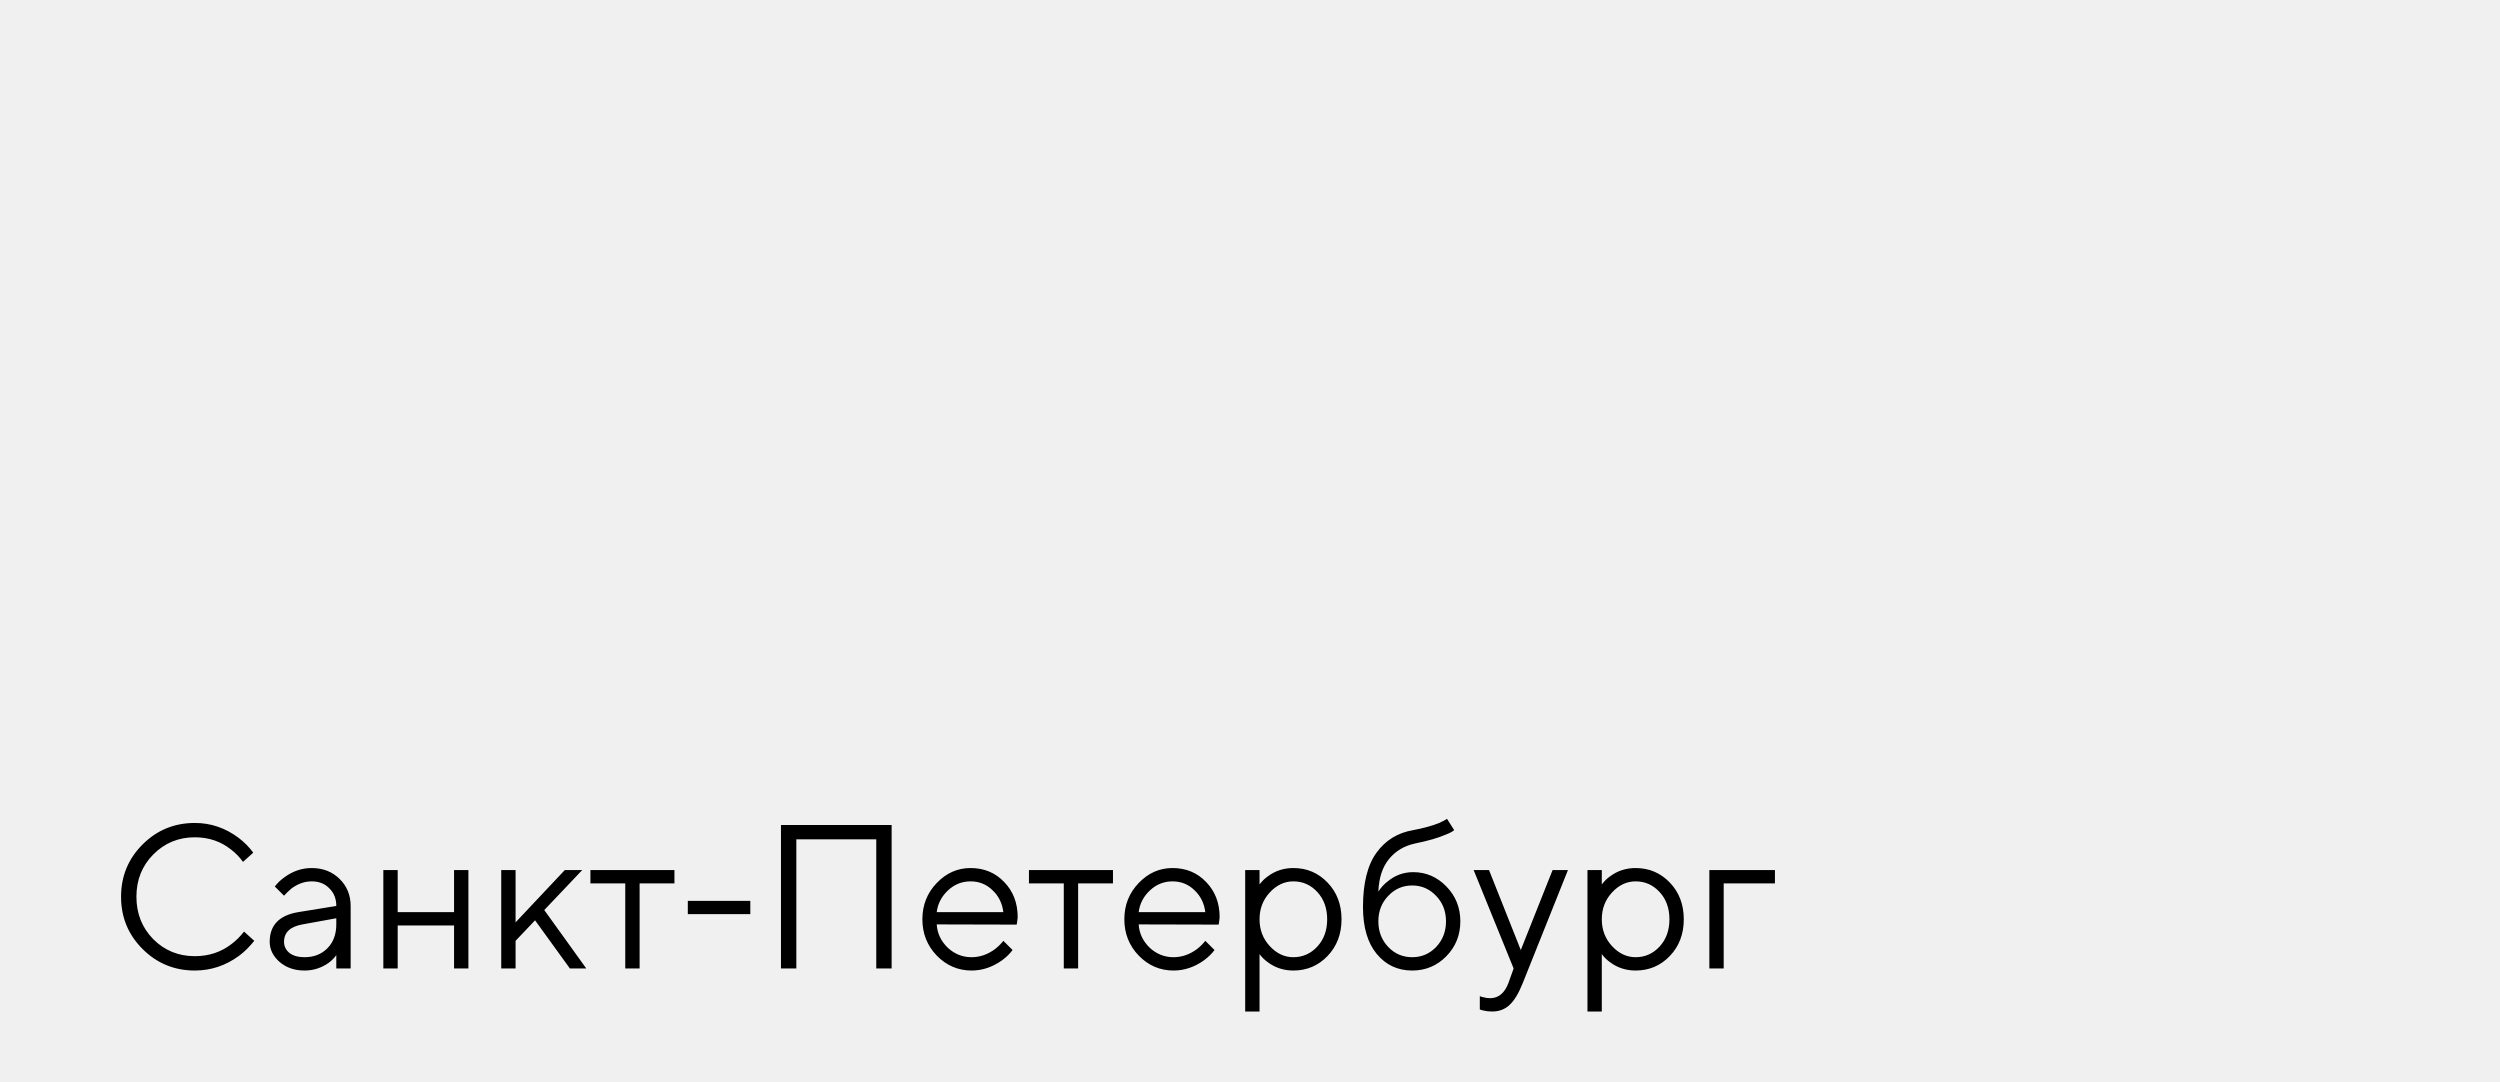
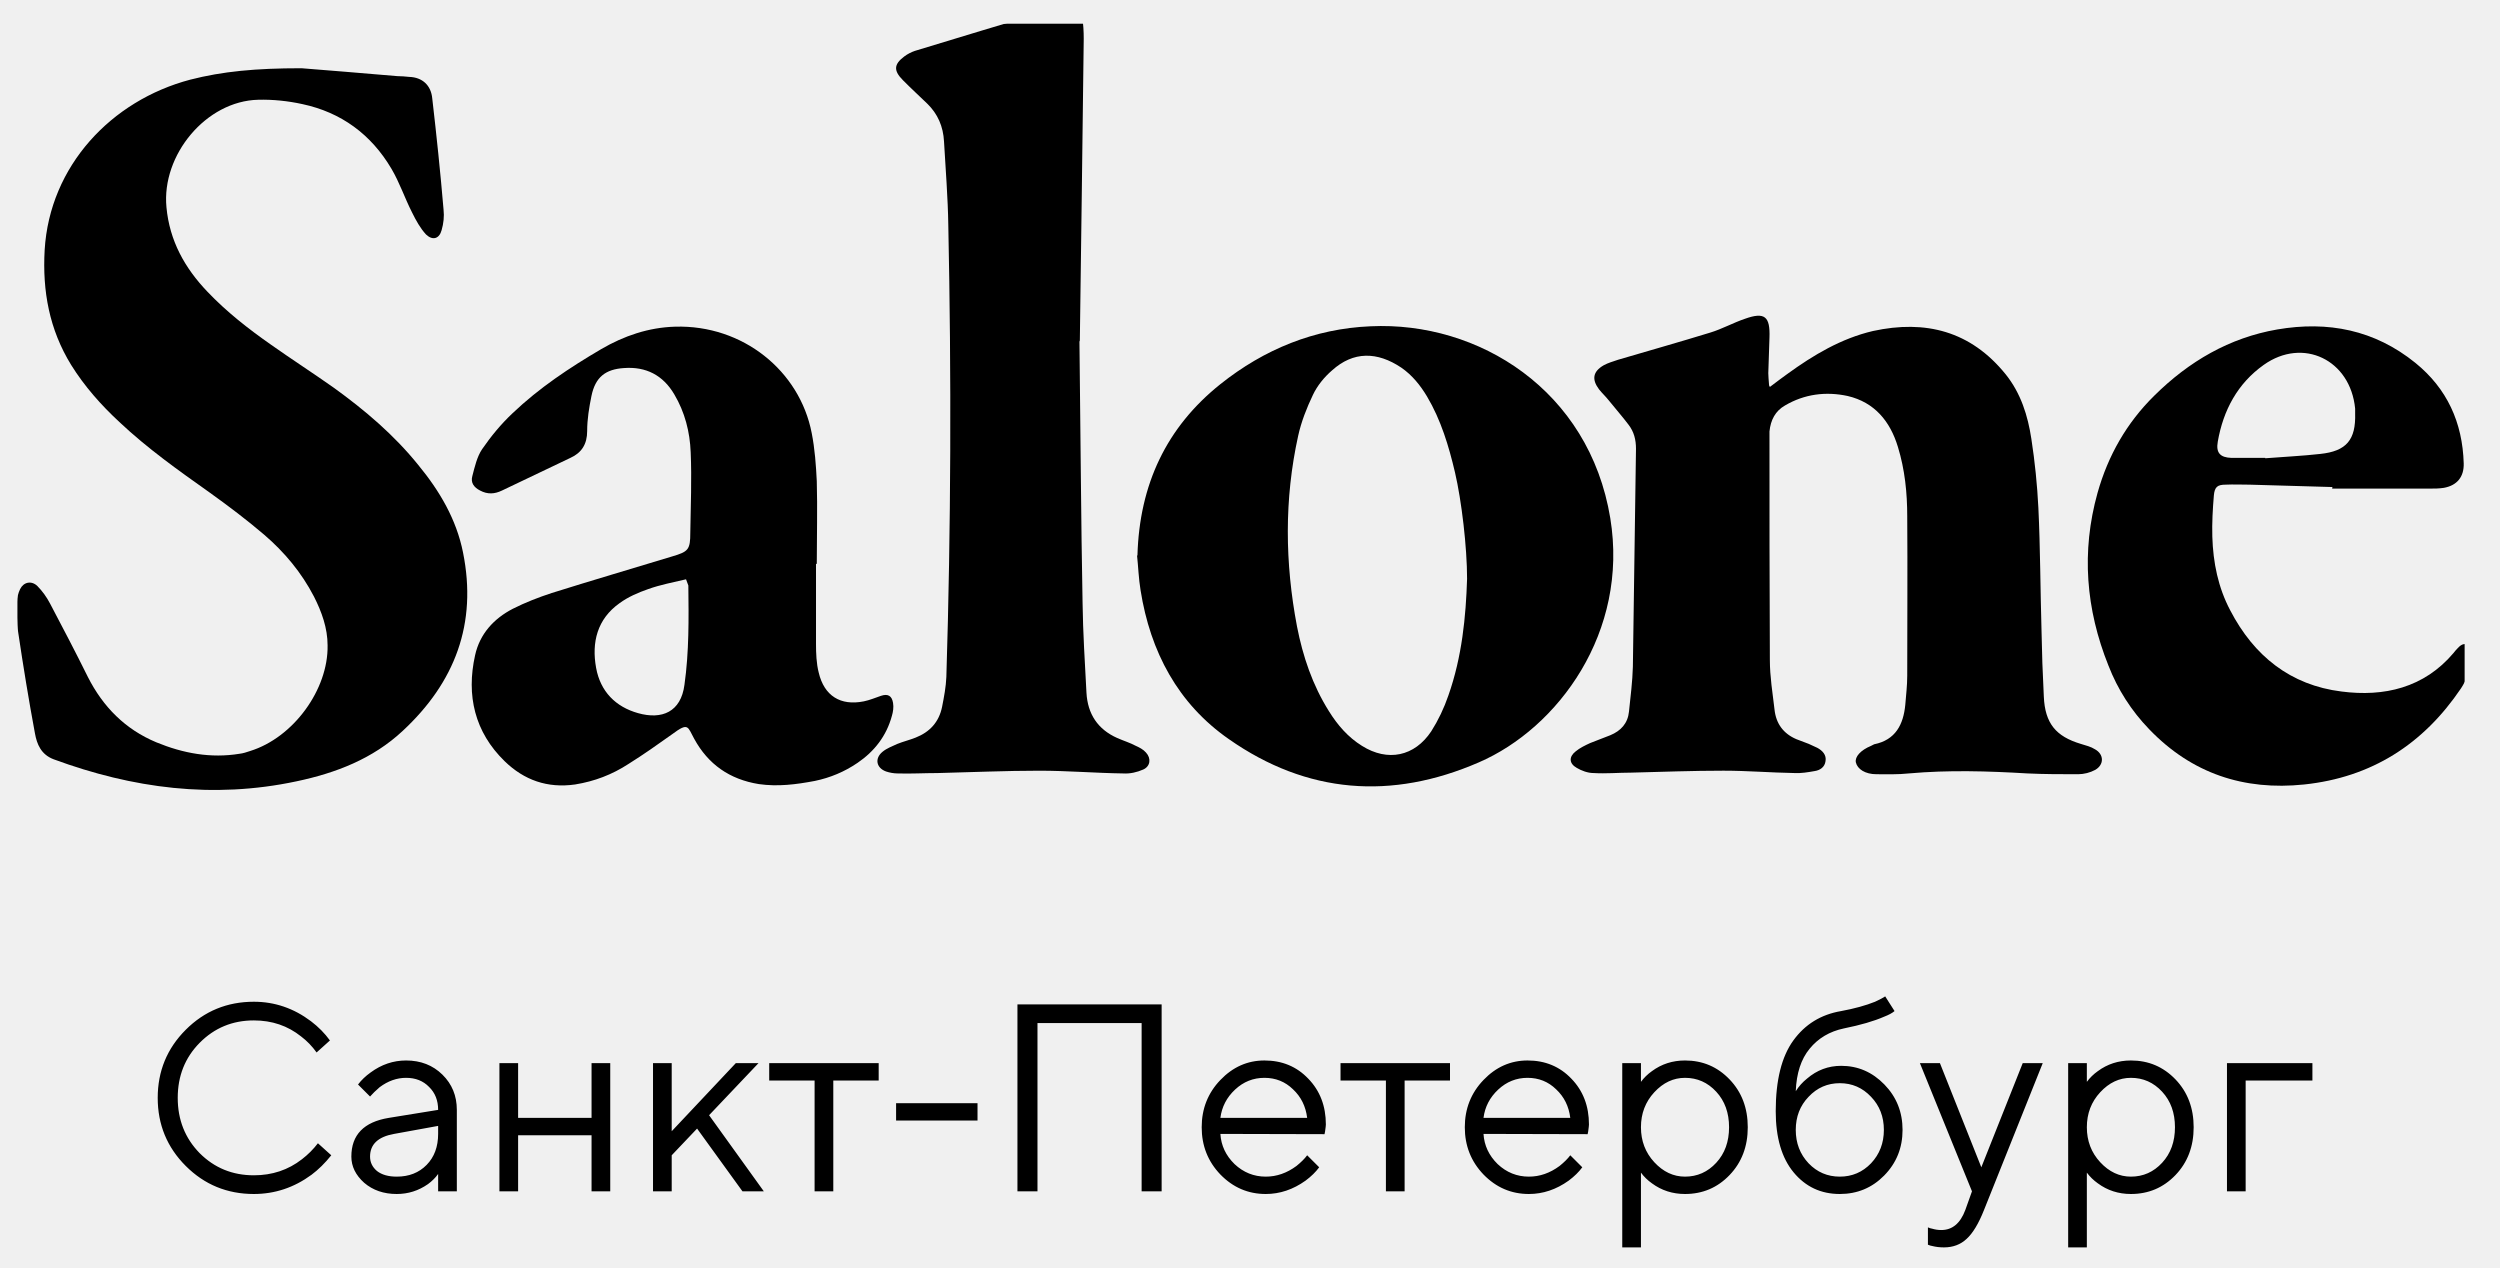
- <svg xmlns="http://www.w3.org/2000/svg" width="185" height="80" viewBox="0 0 185 80" fill="none">
+ <svg xmlns="http://www.w3.org/2000/svg" width="142" height="72" viewBox="0 4 142 72" fill="none">
  <g clip-path="url(#clip0_1112_10573)">
    <mask id="mask0_1112_10573" style="mask-type:luminance" maskUnits="userSpaceOnUse" x="0" y="4" width="141" height="75">
-       <path d="M0.989 4.474H140.535V78.701H0.989V4.474Z" fill="#000" />
+       <path d="M0.989 4.474H140.535V78.701H0.989V4.474Z" fill="white" />
    </mask>
    <g mask="url(#mask0_1112_10573)">
      <path d="M17.126 7.876C18.496 7.988 20.53 8.145 22.564 8.324C22.785 8.324 23.028 8.346 23.249 8.368C23.978 8.391 24.487 8.838 24.553 9.599C24.796 11.703 25.017 13.806 25.194 15.91C25.238 16.29 25.194 16.693 25.084 17.073C24.951 17.566 24.575 17.677 24.199 17.319C23.868 16.961 23.625 16.514 23.404 16.066C22.983 15.238 22.696 14.366 22.232 13.582C21.082 11.635 19.381 10.382 17.17 9.912C16.352 9.733 15.49 9.644 14.672 9.666C11.71 9.733 9.168 12.799 9.455 15.775C9.632 17.677 10.494 19.221 11.777 20.564C12.86 21.705 14.12 22.69 15.402 23.585C16.573 24.413 17.789 25.196 18.96 26.024C20.729 27.3 22.387 28.71 23.757 30.41C24.973 31.887 25.923 33.498 26.299 35.378C27.117 39.429 25.835 42.763 22.873 45.515C21.171 47.104 19.071 47.91 16.838 48.38C12.108 49.387 7.532 48.782 3.045 47.127C2.338 46.858 2.095 46.276 1.984 45.65C1.63 43.748 1.321 41.845 1.034 39.921C0.945 39.361 0.967 38.78 0.967 38.198C0.967 37.952 1.034 37.683 1.144 37.459C1.343 37.056 1.785 36.967 2.117 37.28C2.404 37.571 2.647 37.907 2.846 38.287C3.576 39.675 4.305 41.062 4.99 42.45C5.852 44.15 7.112 45.426 8.881 46.164C10.406 46.791 11.975 47.082 13.611 46.813C13.81 46.791 14.009 46.724 14.208 46.657C16.662 45.896 18.651 43.166 18.607 40.659C18.607 39.675 18.275 38.757 17.833 37.885C17.126 36.52 16.153 35.356 15.004 34.371C14.009 33.521 12.97 32.738 11.909 31.977C10.141 30.724 8.372 29.471 6.781 27.971C5.742 27.009 4.791 25.935 4.04 24.726C2.802 22.712 2.404 20.542 2.537 18.192C2.824 13.426 6.317 9.711 10.804 8.525C12.639 8.055 14.517 7.876 17.104 7.876H17.126Z" fill="#000" />
      <path d="M100.528 25.979C100.948 25.665 101.235 25.442 101.522 25.24C103.003 24.166 104.573 23.226 106.385 22.801C109.37 22.152 111.934 22.801 113.923 25.262C114.785 26.337 115.183 27.612 115.382 28.932C115.581 30.23 115.714 31.528 115.78 32.849C115.89 35.153 115.89 37.458 115.957 39.763C115.979 41.039 116.023 42.292 116.089 43.567C116.156 45.089 116.775 45.828 118.189 46.253C118.477 46.342 118.764 46.409 119.007 46.566C119.516 46.857 119.516 47.439 119.007 47.73C118.72 47.886 118.366 47.976 118.035 47.976C117.084 47.976 116.112 47.976 115.161 47.931C112.906 47.797 110.674 47.73 108.419 47.931C107.8 47.998 107.181 47.976 106.584 47.976C105.943 47.976 105.501 47.685 105.413 47.304C105.347 46.991 105.678 46.611 106.275 46.365L106.452 46.275C107.668 46.029 108.11 45.156 108.22 44.037C108.264 43.478 108.331 42.941 108.331 42.381C108.331 39.36 108.353 36.339 108.331 33.341C108.331 31.998 108.198 30.678 107.8 29.38C107.358 27.925 106.474 26.851 104.949 26.493C103.711 26.225 102.495 26.381 101.39 27.03C100.837 27.344 100.572 27.858 100.506 28.507V28.642C100.506 32.916 100.506 37.212 100.528 41.486C100.528 42.426 100.682 43.366 100.793 44.306C100.881 45.111 101.301 45.671 102.031 45.984C102.274 46.074 102.495 46.163 102.738 46.253L103.225 46.477C103.512 46.633 103.755 46.879 103.689 47.237C103.645 47.573 103.379 47.752 103.07 47.797C102.694 47.864 102.296 47.931 101.92 47.909C100.572 47.886 99.246 47.775 97.897 47.775C96.151 47.775 94.383 47.842 92.636 47.886C91.929 47.886 91.222 47.953 90.514 47.909C90.183 47.909 89.829 47.775 89.564 47.618C89.122 47.372 89.1 46.991 89.498 46.678C89.741 46.477 90.028 46.342 90.315 46.208C90.691 46.051 91.089 45.917 91.465 45.761C92.062 45.514 92.46 45.089 92.526 44.418C92.614 43.567 92.725 42.717 92.747 41.867C92.813 37.749 92.858 33.632 92.924 29.492C92.924 28.977 92.813 28.53 92.504 28.127C92.15 27.657 91.752 27.209 91.376 26.739C91.2 26.516 91.001 26.337 90.824 26.113C90.404 25.553 90.47 25.106 91.089 24.748C91.332 24.613 91.642 24.524 91.907 24.434C93.653 23.92 95.4 23.427 97.146 22.89C97.809 22.689 98.45 22.331 99.113 22.107C100.24 21.704 100.55 21.973 100.506 23.181C100.484 23.853 100.461 24.524 100.439 25.195C100.439 25.374 100.461 25.553 100.484 25.889L100.528 25.979Z" fill="#000" />
      <path d="M64.607 35.556C64.718 31.506 66.265 28.261 69.315 25.822C71.813 23.831 74.665 22.667 77.848 22.533C83.971 22.242 90.27 26.158 91.464 33.431C92.525 39.898 88.502 45.358 83.993 47.305C79.041 49.453 74.245 49.095 69.802 45.985C66.906 43.971 65.337 41.017 64.784 37.526C64.673 36.854 64.651 36.161 64.585 35.556H64.607ZM83.33 36.877C83.33 35.087 83.02 32.446 82.644 30.835C82.291 29.335 81.849 27.859 81.053 26.516C80.677 25.889 80.213 25.308 79.594 24.882C78.224 23.965 76.875 23.942 75.659 25.039C75.217 25.419 74.819 25.912 74.576 26.426C74.223 27.165 73.913 27.948 73.736 28.754C72.941 32.356 72.985 35.982 73.67 39.584C74.001 41.285 74.554 42.919 75.483 44.396C75.969 45.179 76.566 45.873 77.361 46.365C78.82 47.282 80.346 46.969 81.296 45.537C81.694 44.91 82.025 44.217 82.269 43.501C83.042 41.308 83.263 39.025 83.33 36.877Z" fill="#000" />
      <path d="M61.313 23.406C61.379 28.822 61.401 33.543 61.49 38.243C61.512 39.943 61.622 41.644 61.711 43.345C61.777 44.553 62.352 45.426 63.457 45.918C63.811 46.075 64.187 46.187 64.518 46.366C64.717 46.455 64.938 46.567 65.093 46.746C65.402 47.082 65.336 47.529 64.938 47.708C64.584 47.865 64.187 47.955 63.811 47.932C62.219 47.91 60.628 47.776 59.036 47.776C57.113 47.776 55.168 47.865 53.245 47.91C52.493 47.91 51.742 47.955 50.99 47.932C50.769 47.932 50.526 47.887 50.327 47.82C49.774 47.619 49.664 47.082 50.128 46.701C50.371 46.5 50.681 46.388 50.968 46.254C51.3 46.12 51.675 46.03 52.007 45.896C52.803 45.583 53.333 45.023 53.51 44.15C53.62 43.591 53.731 43.009 53.753 42.45C54.018 33.901 54.041 25.353 53.864 16.805C53.842 15.216 53.709 13.627 53.62 12.038C53.576 11.188 53.267 10.472 52.67 9.89C52.206 9.442 51.742 9.017 51.278 8.547C50.747 8.01 50.769 7.652 51.366 7.205C51.543 7.07 51.764 6.959 51.963 6.891C54.461 6.131 56.958 5.37 59.478 4.631C59.898 4.497 60.318 4.452 60.76 4.407C61.224 4.363 61.379 4.475 61.468 4.967C61.534 5.37 61.556 5.795 61.556 6.198C61.49 12.15 61.401 18.08 61.335 23.339L61.313 23.406Z" fill="#000" />
      <path d="M46.349 36.004C46.349 37.526 46.349 39.048 46.349 40.569C46.349 41.106 46.371 41.688 46.503 42.203C46.813 43.523 47.741 44.105 49.067 43.836C49.399 43.769 49.708 43.635 50.04 43.523C50.438 43.389 50.659 43.523 50.725 43.926C50.769 44.172 50.725 44.441 50.659 44.664C50.349 45.806 49.664 46.678 48.714 47.327C47.962 47.842 47.144 48.178 46.282 48.357C45.221 48.558 44.182 48.692 43.099 48.536C41.441 48.267 40.225 47.417 39.43 45.962C39.054 45.291 39.12 45 38.192 45.694C37.374 46.276 36.556 46.857 35.694 47.395C34.766 47.999 33.771 48.379 32.666 48.558C31.096 48.782 29.77 48.312 28.665 47.238C26.963 45.582 26.476 43.501 26.985 41.218C27.25 40.01 28.046 39.137 29.129 38.578C29.836 38.22 30.588 37.929 31.339 37.683C33.616 36.967 35.915 36.295 38.192 35.601C39.098 35.333 39.209 35.221 39.209 34.259C39.231 32.737 39.297 31.215 39.231 29.694C39.187 28.53 38.899 27.411 38.302 26.404C37.661 25.308 36.689 24.815 35.451 24.905C34.39 24.972 33.815 25.42 33.594 26.494C33.462 27.143 33.351 27.814 33.351 28.485C33.351 29.224 33.041 29.716 32.4 30.007C31.096 30.634 29.814 31.238 28.51 31.864C28.09 32.066 27.692 32.088 27.272 31.864C26.919 31.685 26.72 31.417 26.83 31.036C26.963 30.522 27.095 29.94 27.383 29.515C27.891 28.776 28.466 28.082 29.107 27.478C30.632 26.024 32.356 24.883 34.147 23.831C35.451 23.07 36.843 22.6 38.347 22.555C42.193 22.443 45.42 25.061 46.105 28.597C46.282 29.492 46.349 30.432 46.393 31.327C46.437 32.894 46.393 34.46 46.393 36.027H46.326L46.349 36.004ZM38.988 36.899C38.236 37.078 37.507 37.213 36.821 37.459C36.247 37.66 35.672 37.906 35.186 38.264C33.926 39.16 33.594 40.48 33.859 41.934C34.102 43.277 34.965 44.15 36.247 44.508C37.595 44.888 38.678 44.441 38.877 42.897C39.142 41.017 39.12 39.137 39.098 37.257L38.965 36.899H38.988Z" fill="#000" />
      <path d="M132.49 31.664C130.921 31.619 129.351 31.574 127.782 31.529C127.318 31.529 126.875 31.507 126.411 31.529C125.947 31.529 125.792 31.664 125.748 32.134C125.682 32.917 125.638 33.7 125.66 34.483C125.704 35.96 125.991 37.37 126.677 38.668C128.025 41.264 130.103 42.92 132.998 43.278C135.408 43.591 137.685 43.076 139.365 41.085L139.453 40.973C139.652 40.772 139.829 40.481 140.182 40.615C140.426 40.704 140.602 41.107 140.47 41.532C140.293 42.069 140.094 42.629 139.785 43.099C137.64 46.276 134.701 48.156 130.876 48.559C127.45 48.917 124.488 47.932 122.079 45.426C121.062 44.374 120.288 43.166 119.758 41.801C118.476 38.601 118.21 35.334 119.139 32C119.736 29.874 120.797 28.016 122.366 26.472C124.333 24.525 126.632 23.183 129.351 22.713C132.225 22.22 134.877 22.735 137.198 24.615C138.989 26.069 139.873 27.994 139.939 30.321C139.961 31.082 139.564 31.574 138.812 31.709C138.547 31.753 138.259 31.753 137.994 31.753H132.468V31.709L132.49 31.664ZM128.666 30.03C129.793 29.941 130.788 29.896 131.783 29.784C133.286 29.627 133.816 28.979 133.772 27.479V27.211C133.507 24.436 130.81 23.138 128.578 24.727C127.097 25.779 126.279 27.3 125.969 29.09C125.859 29.717 126.102 29.985 126.743 30.008C127.428 30.008 128.113 30.008 128.666 30.008V30.03Z" fill="#000" />
    </g>
  </g>
  <path d="M18.058 68.937L18.816 69.62C18.462 70.064 18.088 70.433 17.694 70.727C16.703 71.455 15.611 71.819 14.418 71.819C12.901 71.819 11.612 71.288 10.55 70.226C9.488 69.165 8.958 67.875 8.958 66.359C8.958 64.842 9.488 63.553 10.55 62.491C11.612 61.429 12.901 60.899 14.418 60.899C15.601 60.899 16.683 61.268 17.663 62.006C18.088 62.329 18.447 62.693 18.74 63.098L17.982 63.78C17.729 63.426 17.436 63.123 17.102 62.87C16.344 62.264 15.449 61.96 14.418 61.96C13.204 61.96 12.178 62.385 11.339 63.234C10.51 64.073 10.095 65.115 10.095 66.359C10.095 67.602 10.51 68.649 11.339 69.498C12.178 70.337 13.204 70.757 14.418 70.757C15.459 70.757 16.369 70.454 17.148 69.847C17.491 69.584 17.795 69.281 18.058 68.937ZM24.886 71.667V70.681C24.735 70.894 24.542 71.086 24.31 71.257C23.774 71.632 23.183 71.819 22.535 71.819C21.797 71.819 21.18 71.606 20.685 71.182C20.2 70.747 19.957 70.251 19.957 69.695C19.957 68.462 20.665 67.729 22.08 67.496L24.886 67.041C24.886 66.505 24.714 66.07 24.37 65.737C24.037 65.393 23.602 65.221 23.066 65.221C22.54 65.221 22.04 65.398 21.565 65.752C21.342 65.944 21.16 66.121 21.019 66.283L20.336 65.6C20.528 65.347 20.766 65.12 21.049 64.918C21.666 64.463 22.338 64.235 23.066 64.235C23.895 64.235 24.583 64.503 25.129 65.039C25.675 65.575 25.948 66.242 25.948 67.041V71.667H24.886ZM24.886 68.406V67.951L22.384 68.406C21.474 68.568 21.019 68.998 21.019 69.695C21.019 70.019 21.15 70.292 21.413 70.514C21.686 70.727 22.06 70.833 22.535 70.833C23.233 70.833 23.799 70.61 24.234 70.165C24.669 69.721 24.886 69.134 24.886 68.406ZM28.367 71.667V64.387H29.429V67.496H33.6V64.387H34.662V71.667H33.6V68.482H29.429V71.667H28.367ZM37.091 71.667V64.387H38.153V68.254L41.793 64.387H43.082L40.276 67.344L43.385 71.667H42.172L39.594 68.103L38.153 69.62V71.667H37.091ZM46.269 71.667V65.373H43.691V64.387H49.909V65.373H47.331V71.667H46.269ZM50.898 67.648V66.662H55.523V67.648H50.898ZM57.791 71.667V61.05H65.981V71.667H64.844V62.112H58.929V71.667H57.791ZM74.247 69.62L74.93 70.302C74.737 70.565 74.48 70.818 74.156 71.06C73.448 71.566 72.695 71.819 71.896 71.819C70.895 71.819 70.036 71.45 69.318 70.712C68.61 69.973 68.256 69.079 68.256 68.027C68.256 66.975 68.61 66.081 69.318 65.343C70.026 64.604 70.86 64.235 71.82 64.235C72.822 64.235 73.651 64.579 74.308 65.267C74.975 65.954 75.309 66.824 75.309 67.875C75.309 67.926 75.294 68.057 75.263 68.27L75.233 68.421L69.318 68.406C69.358 69.063 69.626 69.635 70.122 70.12C70.627 70.595 71.219 70.833 71.896 70.833C72.513 70.833 73.094 70.631 73.641 70.226C73.903 70.014 74.106 69.812 74.247 69.62ZM69.318 67.496H74.247C74.166 66.839 73.898 66.298 73.443 65.873C72.998 65.439 72.457 65.221 71.82 65.221C71.183 65.221 70.627 65.444 70.152 65.888C69.677 66.333 69.399 66.869 69.318 67.496ZM78.72 71.667V65.373H76.142V64.387H82.36V65.373H79.782V71.667H78.72ZM89.192 69.62L89.874 70.302C89.682 70.565 89.424 70.818 89.101 71.06C88.393 71.566 87.64 71.819 86.841 71.819C85.84 71.819 84.98 71.45 84.263 70.712C83.555 69.973 83.201 69.079 83.201 68.027C83.201 66.975 83.555 66.081 84.263 65.343C84.97 64.604 85.804 64.235 86.765 64.235C87.766 64.235 88.595 64.579 89.252 65.267C89.92 65.954 90.253 66.824 90.253 67.875C90.253 67.926 90.238 68.057 90.208 68.27L90.177 68.421L84.263 68.406C84.303 69.063 84.571 69.635 85.066 70.12C85.572 70.595 86.163 70.833 86.841 70.833C87.458 70.833 88.039 70.631 88.585 70.226C88.848 70.014 89.05 69.812 89.192 69.62ZM84.263 67.496H89.192C89.111 66.839 88.843 66.298 88.388 65.873C87.943 65.439 87.402 65.221 86.765 65.221C86.128 65.221 85.572 65.444 85.097 65.888C84.621 66.333 84.343 66.869 84.263 67.496ZM92.144 74.852V64.387H93.206V65.449C93.378 65.216 93.585 65.014 93.828 64.842C94.374 64.438 95.001 64.235 95.709 64.235C96.71 64.235 97.554 64.594 98.241 65.312C98.929 66.03 99.273 66.935 99.273 68.027C99.273 69.119 98.929 70.024 98.241 70.742C97.554 71.46 96.71 71.819 95.709 71.819C95.001 71.819 94.374 71.616 93.828 71.212C93.585 71.04 93.378 70.838 93.206 70.605V74.852H92.144ZM95.709 70.833C96.406 70.833 96.998 70.57 97.483 70.044C97.968 69.518 98.211 68.846 98.211 68.027C98.211 67.208 97.968 66.536 97.483 66.01C96.998 65.484 96.406 65.221 95.709 65.221C95.051 65.221 94.47 65.494 93.964 66.04C93.459 66.586 93.206 67.248 93.206 68.027C93.206 68.805 93.459 69.468 93.964 70.014C94.47 70.56 95.051 70.833 95.709 70.833ZM107.079 60.595L107.61 61.429C107.479 61.541 107.282 61.647 107.019 61.748C106.442 62.001 105.679 62.223 104.729 62.415C103.92 62.587 103.273 62.971 102.787 63.568C102.302 64.154 102.039 64.958 101.999 65.98C102.171 65.707 102.383 65.469 102.636 65.267C103.202 64.781 103.849 64.539 104.577 64.539C105.527 64.539 106.346 64.892 107.034 65.6C107.722 66.308 108.065 67.168 108.065 68.179C108.065 69.2 107.716 70.064 107.019 70.772C106.331 71.47 105.492 71.819 104.501 71.819C103.429 71.819 102.555 71.409 101.877 70.59C101.2 69.771 100.861 68.613 100.861 67.117C100.861 65.358 101.195 64.018 101.862 63.098C102.529 62.178 103.434 61.622 104.577 61.429C105.335 61.288 105.977 61.111 106.503 60.899C106.786 60.767 106.978 60.666 107.079 60.595ZM102.727 70.075C103.212 70.58 103.803 70.833 104.501 70.833C105.199 70.833 105.79 70.58 106.276 70.075C106.761 69.559 107.004 68.927 107.004 68.179C107.004 67.43 106.761 66.803 106.276 66.298C105.79 65.782 105.199 65.525 104.501 65.525C103.803 65.525 103.212 65.782 102.727 66.298C102.241 66.803 101.999 67.43 101.999 68.179C101.999 68.927 102.241 69.559 102.727 70.075ZM109.506 74.7V73.715C109.597 73.755 109.677 73.78 109.748 73.79C109.92 73.841 110.092 73.866 110.264 73.866C110.891 73.866 111.346 73.487 111.629 72.729L112.008 71.667L109.051 64.387H110.188L112.539 70.302L114.89 64.387H116.027L112.691 72.729C112.387 73.497 112.059 74.043 111.705 74.367C111.361 74.69 110.931 74.852 110.416 74.852C110.183 74.852 109.966 74.827 109.763 74.776C109.693 74.766 109.607 74.741 109.506 74.7ZM117.472 74.852V64.387H118.533V65.449C118.705 65.216 118.912 65.014 119.155 64.842C119.701 64.438 120.328 64.235 121.036 64.235C122.037 64.235 122.881 64.594 123.569 65.312C124.256 66.03 124.6 66.935 124.6 68.027C124.6 69.119 124.256 70.024 123.569 70.742C122.881 71.46 122.037 71.819 121.036 71.819C120.328 71.819 119.701 71.616 119.155 71.212C118.912 71.04 118.705 70.838 118.533 70.605V74.852H117.472ZM121.036 70.833C121.733 70.833 122.325 70.57 122.81 70.044C123.296 69.518 123.538 68.846 123.538 68.027C123.538 67.208 123.296 66.536 122.81 66.01C122.325 65.484 121.733 65.221 121.036 65.221C120.379 65.221 119.797 65.494 119.292 66.04C118.786 66.586 118.533 67.248 118.533 68.027C118.533 68.805 118.786 69.468 119.292 70.014C119.797 70.56 120.379 70.833 121.036 70.833ZM126.492 71.667V64.387H131.345V65.373H127.553V71.667H126.492Z" fill="#000" />
  <defs>
    <clipPath id="clip0_1112_10573">
      <rect width="140" height="45.5" fill="#000" transform="translate(0 5.33301)" />
    </clipPath>
  </defs>
</svg>
